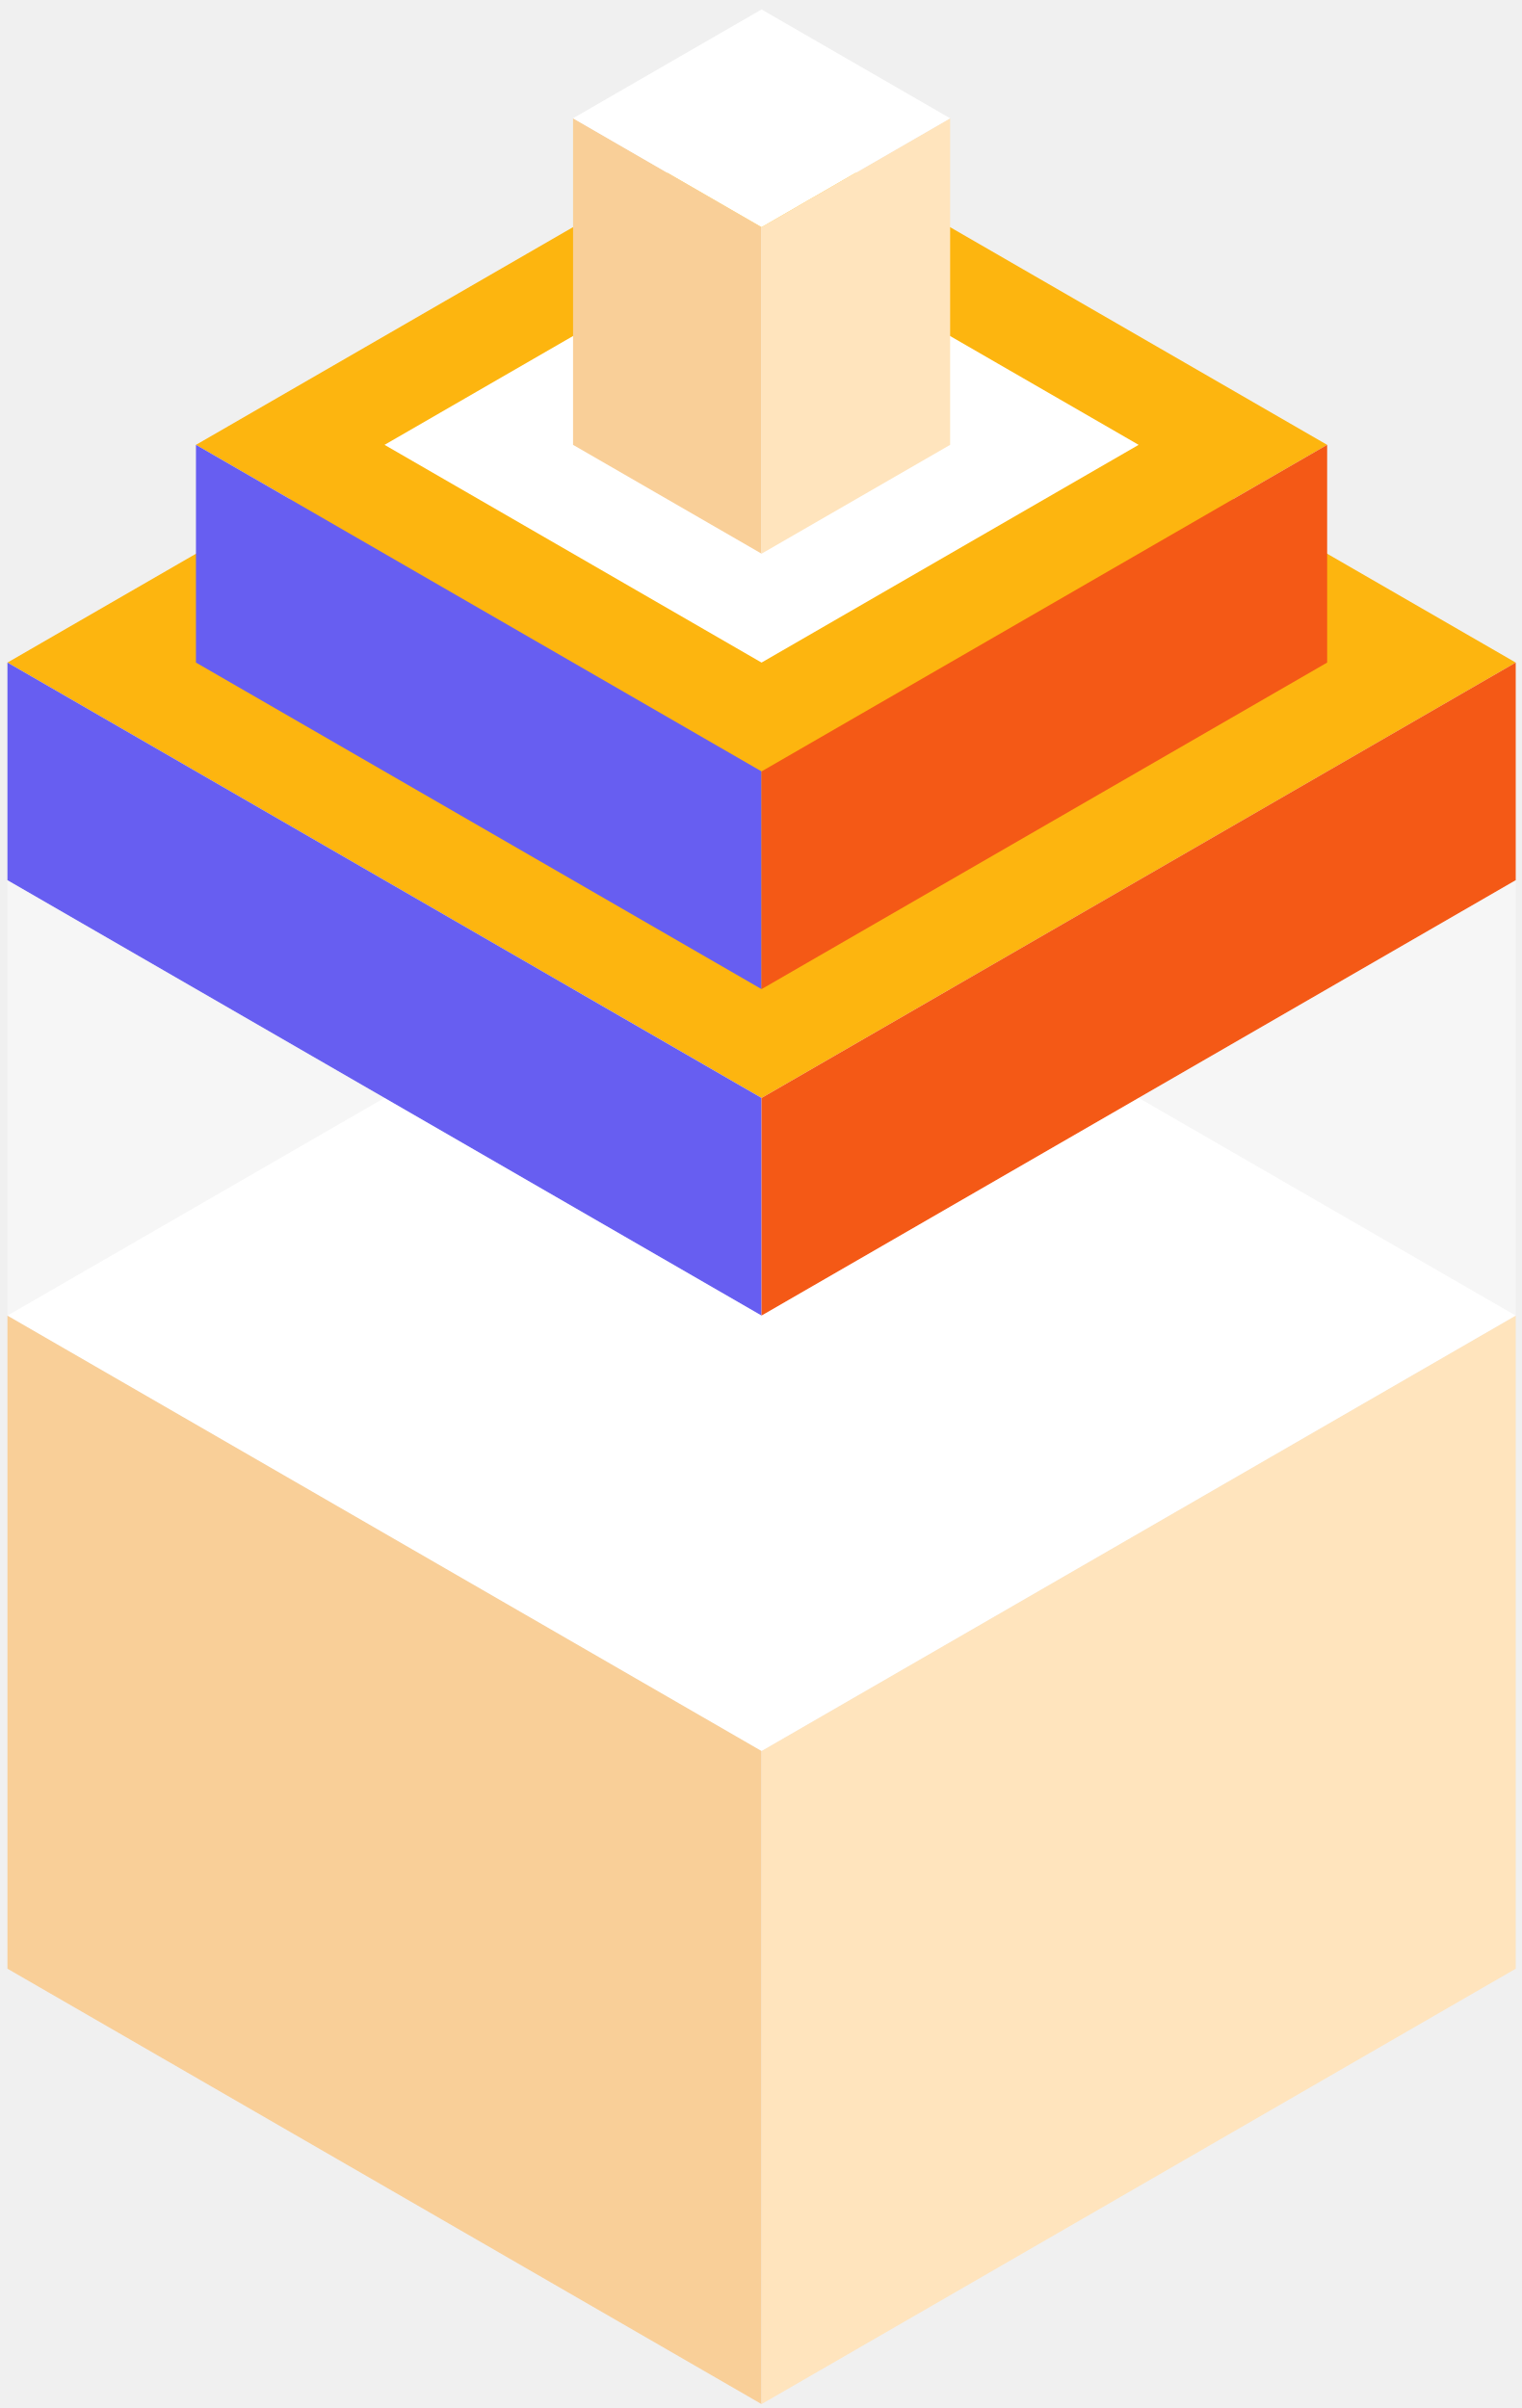
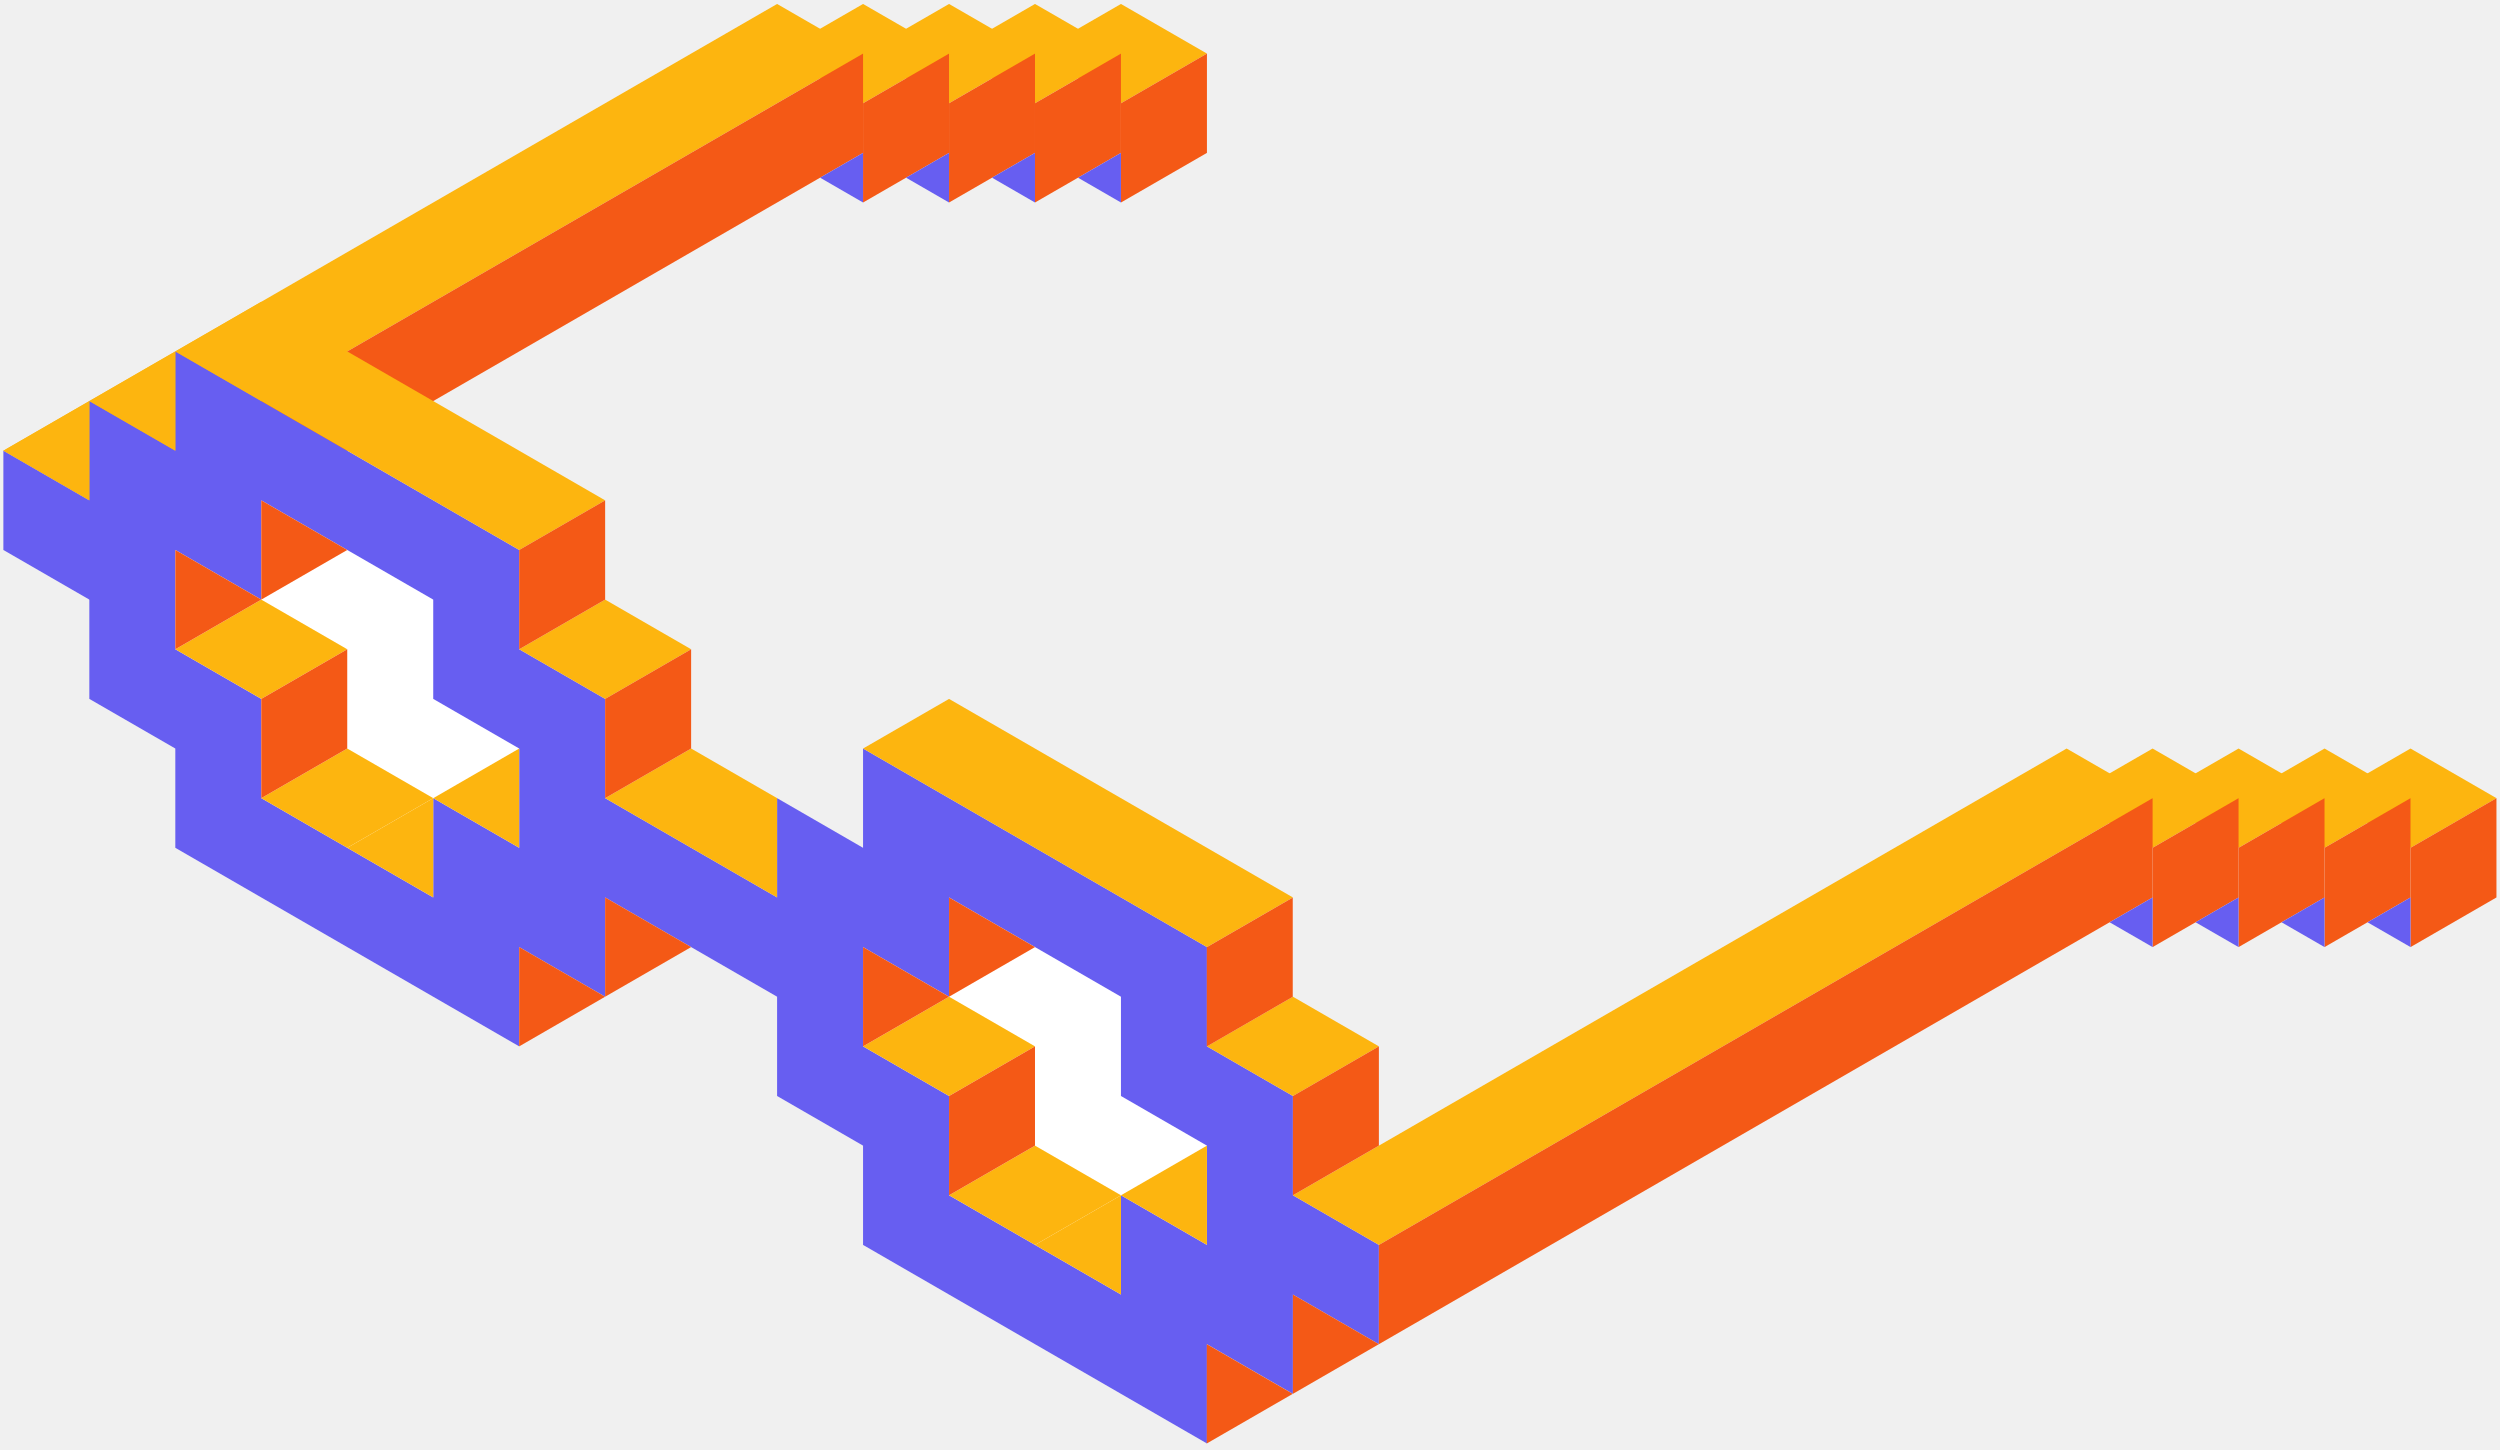
- <svg xmlns="http://www.w3.org/2000/svg" width="127" height="201" viewBox="0 0 127 201" fill="none">
-   <path d="M0.622 109.816L63.562 73.474L126.508 109.816L63.562 146.158L0.622 109.816Z" fill="white" />
-   <path d="M0.622 55.306L63.562 18.963L126.508 55.306L63.562 91.648L0.622 55.306Z" fill="#FDB50F" />
-   <path d="M16.355 37.132L63.562 9.874L110.768 37.132L63.562 64.39L16.355 37.132Z" fill="#FDB50F" />
-   <path d="M0.622 55.306V73.474L63.562 109.816V91.648L0.622 55.306Z" fill="#675EF1" />
-   <path d="M126.508 55.306L63.562 91.648V109.816L126.508 73.474V55.306Z" fill="#F45916" />
-   <path d="M16.355 37.132V55.306L63.562 82.564V64.39L16.355 37.132Z" fill="#675EF1" />
-   <path d="M110.769 37.132L63.562 64.39V82.564L110.769 55.306V37.132Z" fill="#F45916" />
-   <path d="M32.095 37.132L63.562 18.963L95.035 37.132L63.562 55.306L32.095 37.132Z" fill="white" />
-   <path d="M47.829 9.874V37.132L63.562 46.216V18.963L47.829 9.874Z" fill="#F9CF98" />
-   <path d="M79.302 37.132V9.874L63.562 18.963V46.216L79.302 37.132Z" fill="#FFE4BD" />
-   <path d="M63.562 0.789L47.829 9.873L63.562 18.963L79.301 9.873L63.562 0.789Z" fill="white" />
-   <path d="M0.622 109.816V164.332L63.562 200.675V146.158L0.622 109.816Z" fill="#F9CF98" />
-   <path d="M63.562 146.158L126.508 109.816V164.332L63.562 200.675V146.158Z" fill="#FFE4BD" />
-   <path opacity="0.4" d="M0.622 73.474V109.816L63.562 146.158V109.816L0.622 73.474Z" fill="white" />
-   <path opacity="0.4" d="M126.508 73.474V109.816L63.562 146.158V109.816L126.508 73.474Z" fill="white" />
+ <svg xmlns="http://www.w3.org/2000/svg" width="307" height="178" viewBox="0 0 307 178" fill="none">
+   <path d="M0.414 55.344L95.426 0.486L105.982 6.58L10.97 61.443L0.414 55.344Z" fill="#FDB50F" />
+   <path d="M137.653 6.58L127.097 12.679L116.542 6.58L127.097 0.486L137.653 6.58Z" fill="#FDB50F" />
+   <path d="M116.541 0.486L105.982 6.58L116.541 12.679L127.097 6.58L116.541 0.486Z" fill="#FDB50F" />
+   <path d="M95.426 6.58L105.982 0.486L116.541 6.58L105.982 12.679L95.426 6.58Z" fill="#FDB50F" />
+   <path d="M137.652 0.486L127.097 6.58L137.656 12.679L148.212 6.58L137.652 0.486Z" fill="#FDB50F" />
+   <path d="M10.97 61.443V73.632L105.982 18.773V6.581L10.97 61.443Z" fill="#F45916" />
+   <path d="M105.982 24.868V12.679L116.541 6.581V18.773L105.982 24.868Z" fill="#F45916" />
+   <path d="M116.542 24.868V12.679L127.097 6.581V18.773L116.542 24.868Z" fill="#F45916" />
+   <path d="M127.097 24.868V12.679L137.652 6.581V18.773L127.097 24.868Z" fill="#F45916" />
+   <path d="M137.653 24.868L137.657 12.679L148.212 6.581V18.773L137.653 24.868Z" fill="#F45916" />
+   <path d="M0.414 55.344V67.537L10.97 73.632V85.825L21.529 91.919V104.112L63.755 128.494V116.301L74.311 122.396V110.207L95.426 122.396V134.589L105.982 140.683V152.876L148.212 177.258V165.065L158.768 171.164V158.971L169.327 165.065V152.876L158.768 146.782V134.589L148.212 128.494V116.301L105.982 91.919V104.112L95.426 98.014V110.207L74.311 98.014V85.825L63.755 79.73V67.537L21.529 43.155V55.344L10.97 49.25V61.443L0.414 55.344Z" fill="#675EF1" />
+   <path d="M105.982 116.302V128.494L116.541 134.589V146.782L137.656 158.971V146.782L148.212 152.877V140.684L137.653 134.589V122.396L116.541 110.207V122.396L105.982 116.302Z" fill="white" />
+   <path d="M21.529 67.537V79.73L32.085 85.825V98.014L53.2 110.207V98.014L63.756 104.112V91.919L53.2 85.825V73.632L32.085 61.443V73.632L21.529 67.537Z" fill="white" />
+   <path d="M21.529 43.155L32.085 37.06L74.311 61.443L63.756 67.537L21.529 43.155Z" fill="#FDB50F" />
+   <path d="M105.982 91.919L116.541 85.825L158.768 110.207L148.212 116.301L105.982 91.919Z" fill="#FDB50F" />
+   <path d="M0.414 55.345L10.97 49.25V61.443L0.414 55.345Z" fill="#FDB50F" />
+   <path d="M21.529 43.155L10.97 49.25L21.529 55.344V43.155Z" fill="#FDB50F" />
+   <path d="M63.755 79.73L74.311 73.632L84.87 79.73L74.311 85.825L63.755 79.73Z" fill="#FDB50F" />
+   <path d="M74.311 98.014L84.87 91.919L95.426 98.014V110.207L74.311 98.014Z" fill="#FDB50F" />
+   <path d="M127.097 152.876L137.656 146.782V158.971L127.097 152.876Z" fill="#FDB50F" />
+   <path d="M137.653 146.782L148.212 140.684V152.876L137.653 146.782Z" fill="#FDB50F" />
+   <path d="M148.212 128.494L158.768 122.396L169.327 128.494L158.768 134.589L148.212 128.494Z" fill="#FDB50F" />
+   <path d="M105.982 128.494L116.541 122.396L127.097 128.494L116.541 134.589L105.982 128.494Z" fill="#FDB50F" />
+   <path d="M116.542 146.782L127.097 140.684L137.657 146.782L127.097 152.876L116.542 146.782Z" fill="#FDB50F" />
+   <path d="M158.768 146.782L253.78 91.919L264.339 98.014L169.327 152.876L158.768 146.782Z" fill="#FDB50F" />
+   <path d="M296.01 98.014L285.451 104.112L274.895 98.014L285.451 91.919L296.01 98.014Z" fill="#FDB50F" />
+   <path d="M274.895 91.919L264.339 98.014L274.895 104.112L285.451 98.014L274.895 91.919Z" fill="#FDB50F" />
+   <path d="M253.78 98.014L264.339 91.919L274.895 98.014L264.339 104.112L253.78 98.014Z" fill="#FDB50F" />
+   <path d="M296.01 91.919L285.451 98.014L296.01 104.112L306.566 98.014L296.01 91.919Z" fill="#FDB50F" />
+   <path d="M169.327 152.877V165.066L264.339 110.207V98.014L169.327 152.877Z" fill="#F45916" />
+   <path d="M264.339 116.302V104.112L274.895 98.014V110.207L264.339 116.302Z" fill="#F45916" />
+   <path d="M274.895 116.302V104.112L285.451 98.014V110.207L274.895 116.302Z" fill="#F45916" />
+   <path d="M285.451 116.302V104.112L296.01 98.014V110.207L285.451 116.302Z" fill="#F45916" />
+   <path d="M296.01 116.302V104.112L306.565 98.014V110.207L296.01 116.302Z" fill="#F45916" />
+   <path d="M63.755 67.537V79.73L74.311 73.632V61.443L63.755 67.537Z" fill="#F45916" />
+   <path d="M74.311 85.825V98.014L84.87 91.919V79.73L74.311 85.825Z" fill="#F45916" />
+   <path d="M148.193 116.316V128.509L158.749 122.411V110.222L148.193 116.316Z" fill="#F45916" />
+   <path d="M116.542 134.589V146.782L127.097 140.683V128.494L116.542 134.589Z" fill="#F45916" />
+   <path d="M158.768 134.589V146.782L169.327 140.683V128.494L158.768 134.589Z" fill="#F45916" />
+   <path d="M105.982 128.494V116.301L116.541 122.396L105.982 128.494Z" fill="#F45916" />
+   <path d="M116.542 122.396V110.207L127.097 116.302L116.542 122.396Z" fill="#F45916" />
+   <path d="M42.641 104.112L53.2 98.014V110.207L42.641 104.112Z" fill="#FDB50F" />
+   <path d="M53.2 98.018L63.755 91.919V104.112L53.2 98.018Z" fill="#FDB50F" />
+   <path d="M21.529 79.73L32.085 73.632L42.641 79.73L32.085 85.825L21.529 79.73Z" fill="#FDB50F" />
+   <path d="M32.085 98.014L42.641 91.919L53.2 98.014L42.641 104.112L32.085 98.014Z" fill="#FDB50F" />
+   <path d="M32.085 85.825V98.014L42.641 91.919V79.73L32.085 85.825Z" fill="#F45916" />
+   <path d="M21.529 79.73V67.537L32.085 73.632L21.529 79.73Z" fill="#F45916" />
+   <path d="M32.085 73.632V61.443L42.641 67.537L32.085 73.632Z" fill="#F45916" />
+   <path d="M158.768 158.971V171.164L169.327 165.065L158.768 158.971Z" fill="#F45916" />
+   <path d="M148.193 165.065V177.258L158.749 171.164L148.193 165.065Z" fill="#F45916" />
+   <path d="M74.311 110.207V122.396L84.87 116.302L74.311 110.207Z" fill="#F45916" />
+   <path d="M63.755 116.301V128.494L74.311 122.396L63.755 116.301Z" fill="#F45916" />
+   <path d="M264.339 116.302V110.207L259.06 113.256L264.339 116.302Z" fill="#675EF1" />
+   <path d="M274.895 116.302V110.207L269.615 113.256L274.895 116.302Z" fill="#675EF1" />
+   <path d="M285.45 116.302V110.207L280.174 113.256L285.45 116.302Z" fill="#675EF1" />
+   <path d="M296.01 116.302V110.207L290.73 113.256L296.01 116.302Z" fill="#675EF1" />
+   <path d="M137.652 24.868V18.773L132.376 21.819L137.652 24.868Z" fill="#675EF1" />
+   <path d="M127.097 24.868V18.773L121.817 21.819L127.097 24.868Z" fill="#675EF1" />
+   <path d="M116.541 24.868V18.773L111.262 21.819L116.541 24.868Z" fill="#675EF1" />
+   <path d="M105.982 24.868V18.773L100.706 21.819L105.982 24.868Z" fill="#675EF1" />
</svg>
